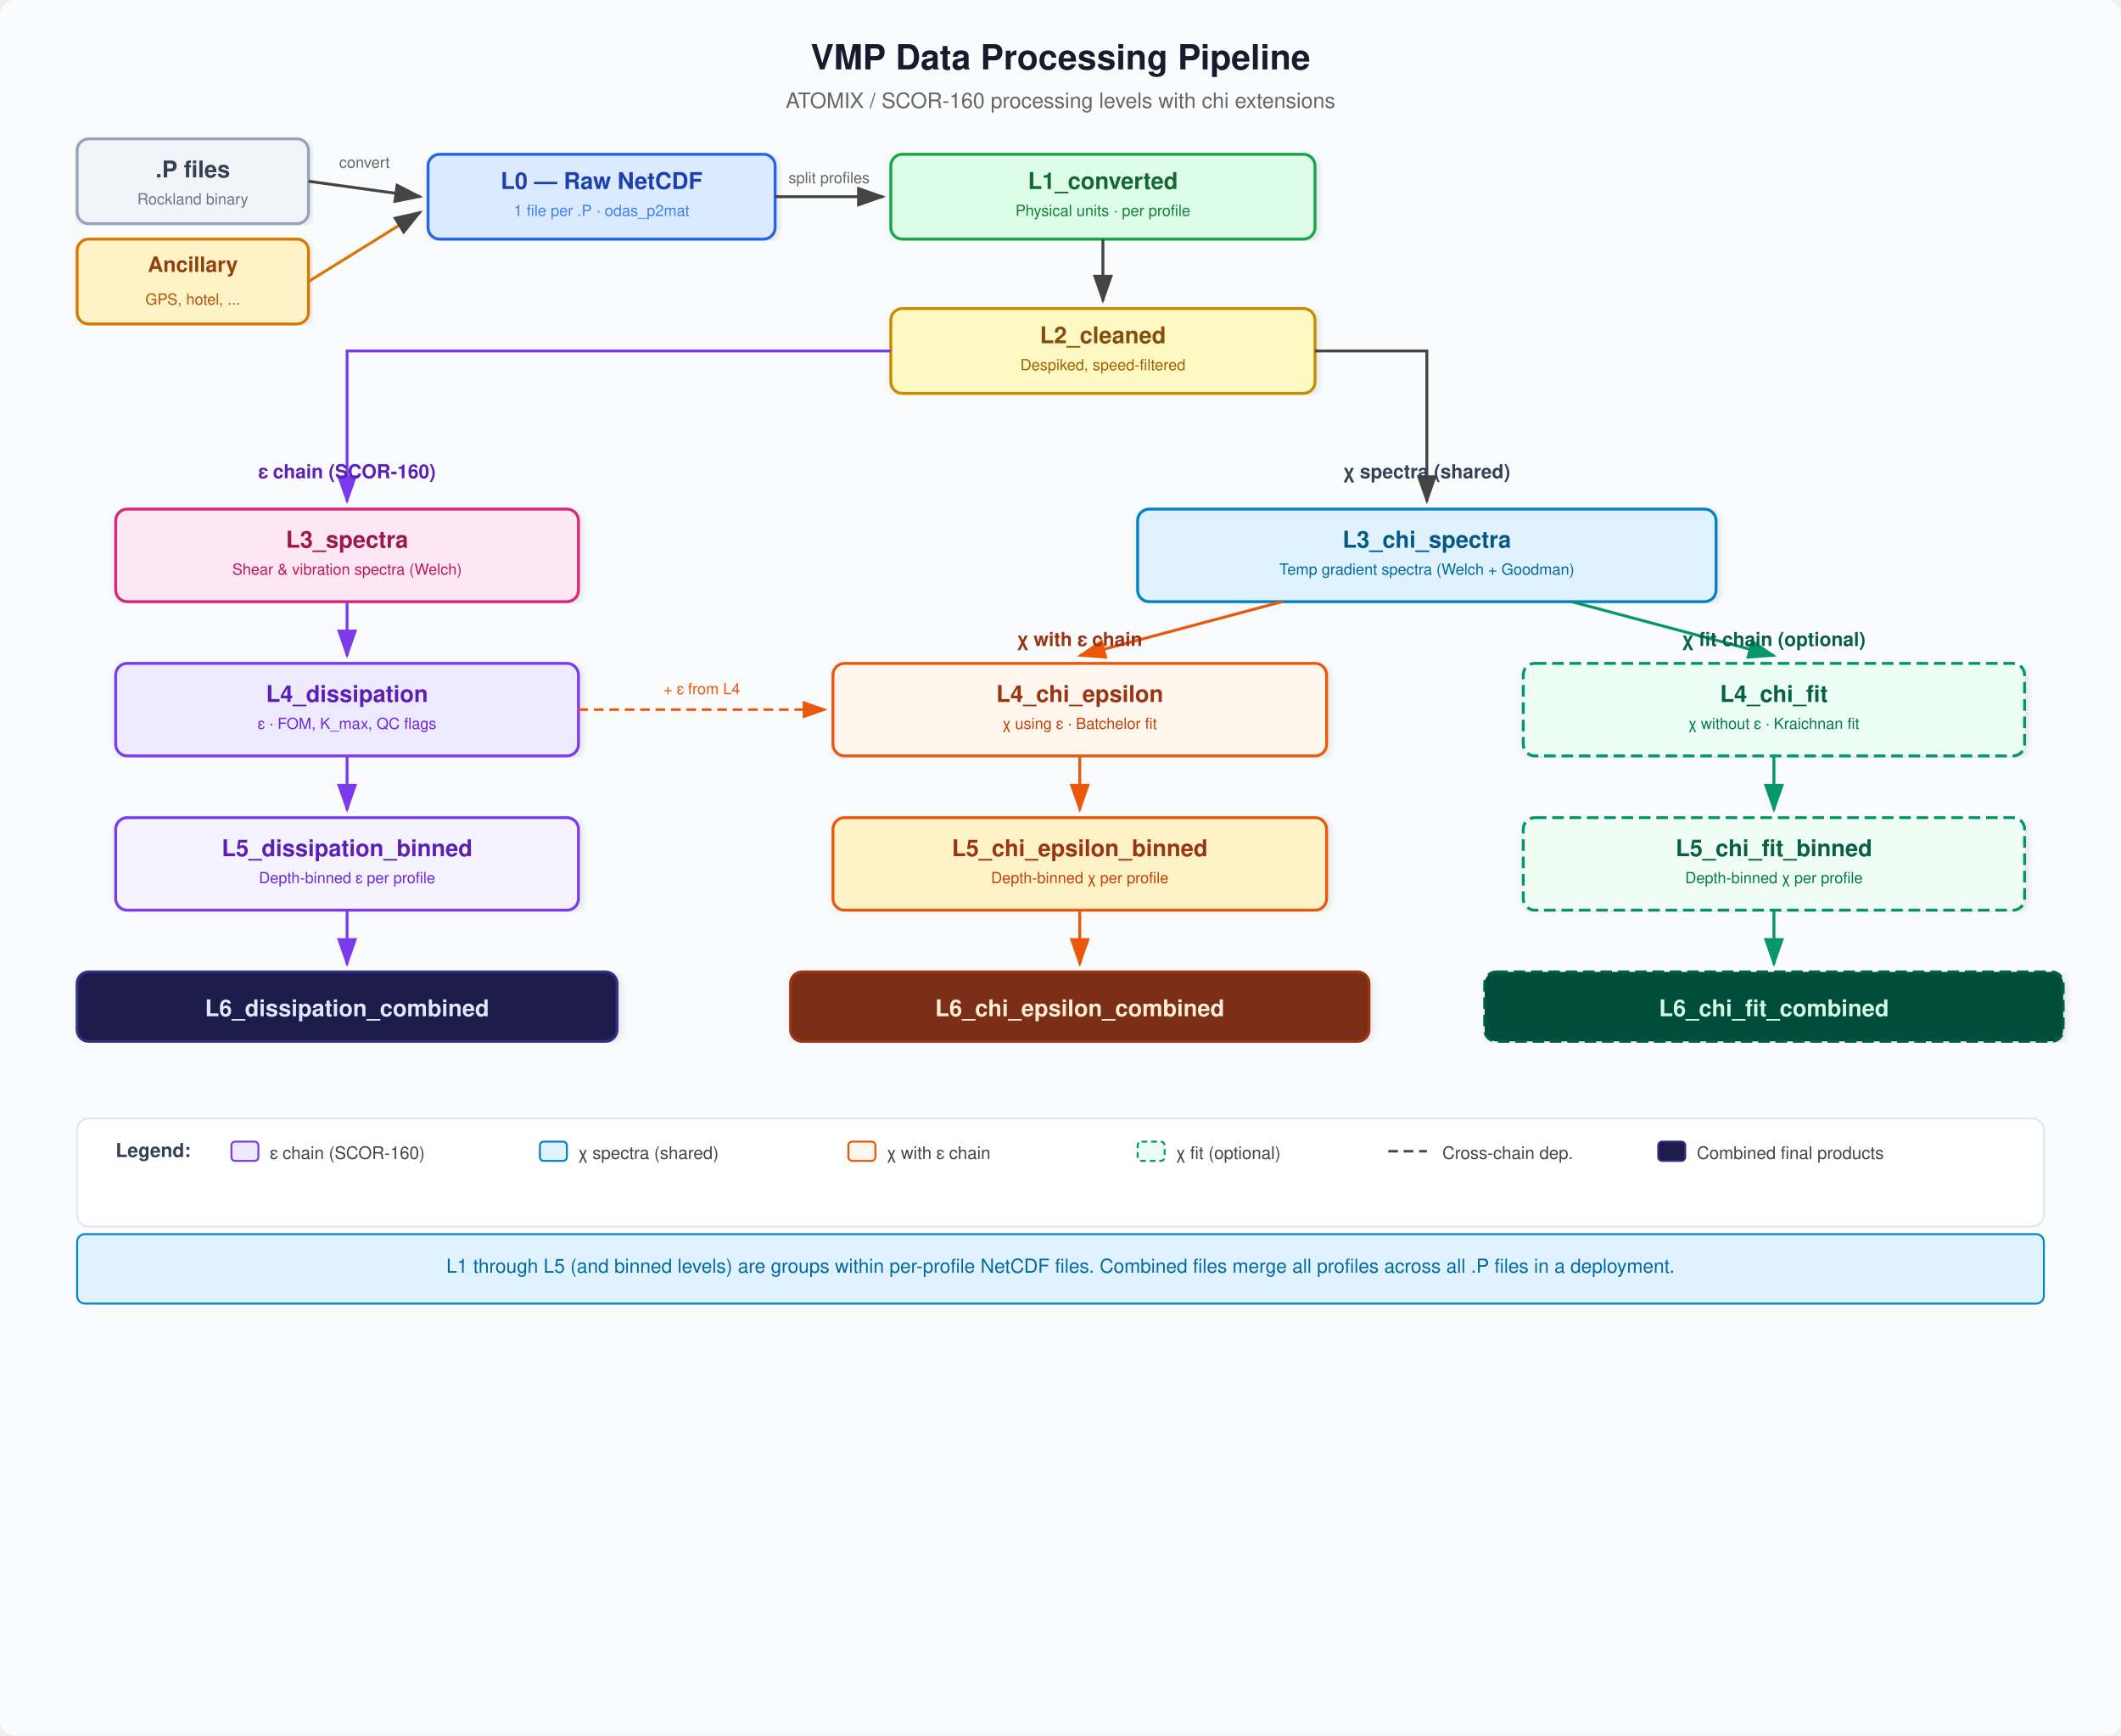
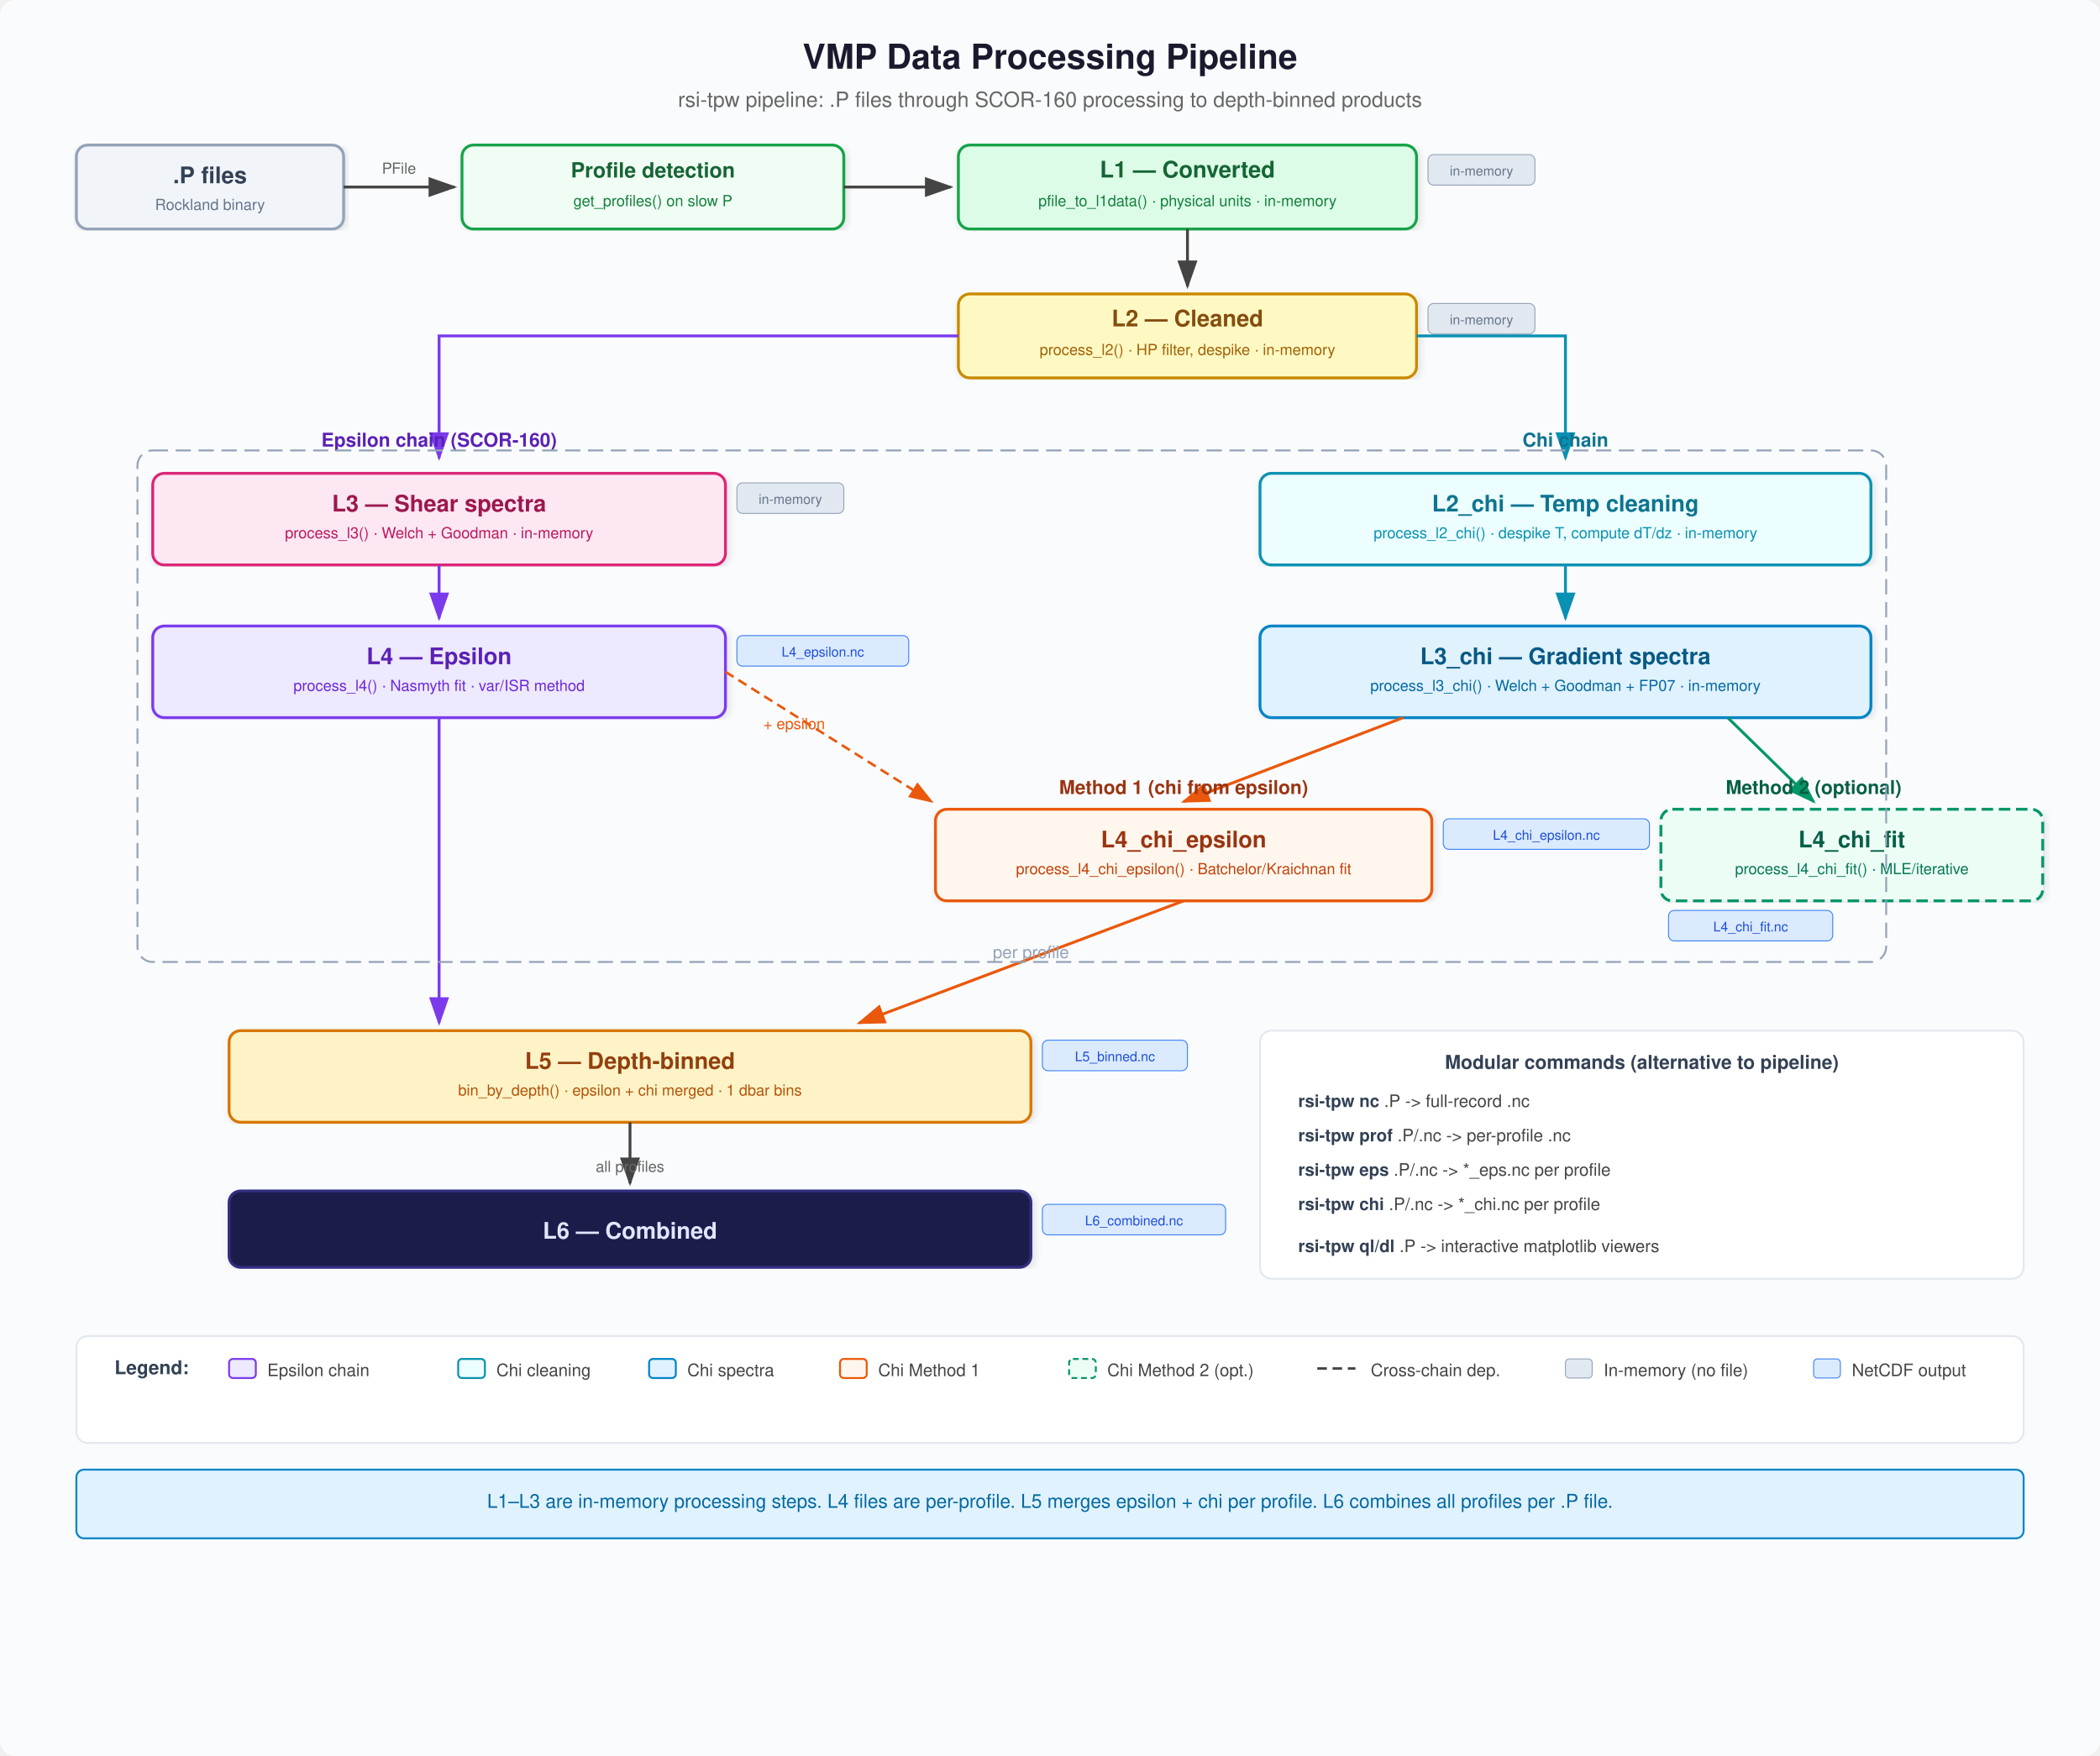
- <svg xmlns="http://www.w3.org/2000/svg" viewBox="0 0 1100 900" font-family="'Helvetica Neue', Helvetica, Arial, sans-serif">
+ <svg xmlns="http://www.w3.org/2000/svg" viewBox="0 0 1100 920" font-family="'Helvetica Neue', Helvetica, Arial, sans-serif">
  <defs>
    <marker id="arrow" markerWidth="10" markerHeight="7" refX="9" refY="3.5" orient="auto">
      <polygon points="0 0, 10 3.5, 0 7" fill="#444" />
    </marker>
    <marker id="arrow-purple" markerWidth="10" markerHeight="7" refX="9" refY="3.5" orient="auto">
      <polygon points="0 0, 10 3.5, 0 7" fill="#7c3aed" />
    </marker>
    <marker id="arrow-orange" markerWidth="10" markerHeight="7" refX="9" refY="3.5" orient="auto">
      <polygon points="0 0, 10 3.5, 0 7" fill="#ea580c" />
    </marker>
    <marker id="arrow-green" markerWidth="10" markerHeight="7" refX="9" refY="3.5" orient="auto">
      <polygon points="0 0, 10 3.5, 0 7" fill="#059669" />
    </marker>
+     <marker id="arrow-cyan" markerWidth="10" markerHeight="7" refX="9" refY="3.5" orient="auto">
+       <polygon points="0 0, 10 3.5, 0 7" fill="#0891b2" />
+     </marker>
    <filter id="shadow" x="-2%" y="-2%" width="104%" height="104%">
      <feDropShadow dx="1" dy="1" stdDeviation="2" flood-opacity="0.12" />
    </filter>
  </defs>
-   <rect width="1100" height="900" fill="#fafbfc" rx="8" />
+   <rect width="1100" height="920" fill="#fafbfc" rx="8" />
  <text x="550" y="36" text-anchor="middle" font-size="18" font-weight="bold" fill="#1a1a2e">VMP Data Processing Pipeline</text>
-   <text x="550" y="56" text-anchor="middle" font-size="11" fill="#666">ATOMIX / SCOR-160 processing levels with chi extensions</text>
-   <rect x="40" y="72" width="120" height="44" rx="6" fill="#f1f5f9" stroke="#94a3b8" stroke-width="1.5" filter="url(#shadow)" />
-   <text x="100" y="92" text-anchor="middle" font-size="12" font-weight="bold" fill="#334155">.P files</text>
-   <text x="100" y="106" text-anchor="middle" font-size="8" fill="#64748b">Rockland binary</text>
-   <rect x="40" y="124" width="120" height="44" rx="6" fill="#fef3c7" stroke="#d97706" stroke-width="1.5" filter="url(#shadow)" />
-   <text x="100" y="141" text-anchor="middle" font-size="11" font-weight="bold" fill="#92400e">Ancillary</text>
-   <text x="100" y="158" text-anchor="middle" font-size="8" fill="#b45309">GPS, hotel, ...</text>
-   <line x1="160" y1="94" x2="218" y2="102" stroke="#444" stroke-width="1.5" marker-end="url(#arrow)" />
-   <line x1="160" y1="146" x2="218" y2="110" stroke="#d97706" stroke-width="1.5" marker-end="url(#arrow)" />
-   <text x="189" y="87" text-anchor="middle" font-size="8" fill="#666">convert</text>
-   <rect x="222" y="80" width="180" height="44" rx="6" fill="#dbeafe" stroke="#2563eb" stroke-width="1.5" filter="url(#shadow)" />
-   <text x="312" y="98" text-anchor="middle" font-size="12" font-weight="bold" fill="#1e40af">L0 — Raw NetCDF</text>
-   <text x="312" y="112" text-anchor="middle" font-size="8" fill="#3b82f6">1 file per .P · odas_p2mat</text>
-   <line x1="402" y1="102" x2="458" y2="102" stroke="#444" stroke-width="1.5" marker-end="url(#arrow)" />
-   <text x="430" y="95" text-anchor="middle" font-size="8" fill="#666">split profiles</text>
-   <rect x="462" y="80" width="220" height="44" rx="6" fill="#dcfce7" stroke="#16a34a" stroke-width="1.5" filter="url(#shadow)" />
-   <text x="572" y="98" text-anchor="middle" font-size="12" font-weight="bold" fill="#166534">L1_converted</text>
-   <text x="572" y="112" text-anchor="middle" font-size="8" fill="#15803d">Physical units · per profile</text>
-   <line x1="572" y1="124" x2="572" y2="156" stroke="#444" stroke-width="1.5" marker-end="url(#arrow)" />
-   <rect x="462" y="160" width="220" height="44" rx="6" fill="#fef9c3" stroke="#ca8a04" stroke-width="1.5" filter="url(#shadow)" />
-   <text x="572" y="178" text-anchor="middle" font-size="12" font-weight="bold" fill="#854d0e">L2_cleaned</text>
-   <text x="572" y="192" text-anchor="middle" font-size="8" fill="#a16207">Despiked, speed-filtered</text>
-   <path d="M 462,182 L 180,182 L 180,260" fill="none" stroke="#7c3aed" stroke-width="1.5" marker-end="url(#arrow-purple)" />
-   <path d="M 682,182 L 740,182 L 740,260" fill="none" stroke="#444" stroke-width="1.5" marker-end="url(#arrow)" />
-   <text x="180" y="248" text-anchor="middle" font-size="10" font-weight="bold" fill="#5b21b6">ε chain (SCOR-160)</text>
-   <rect x="60" y="264" width="240" height="48" rx="6" fill="#fce7f3" stroke="#db2777" stroke-width="1.5" filter="url(#shadow)" />
-   <text x="180" y="284" text-anchor="middle" font-size="12" font-weight="bold" fill="#9d174d">L3_spectra</text>
-   <text x="180" y="298" text-anchor="middle" font-size="8" fill="#be185d">Shear &amp; vibration spectra (Welch)</text>
-   <line x1="180" y1="312" x2="180" y2="340" stroke="#7c3aed" stroke-width="1.5" marker-end="url(#arrow-purple)" />
-   <rect x="60" y="344" width="240" height="48" rx="6" fill="#ede9fe" stroke="#7c3aed" stroke-width="1.5" filter="url(#shadow)" />
-   <text x="180" y="364" text-anchor="middle" font-size="12" font-weight="bold" fill="#5b21b6">L4_dissipation</text>
-   <text x="180" y="378" text-anchor="middle" font-size="8" fill="#6d28d9">ε · FOM, K_max, QC flags</text>
-   <line x1="180" y1="392" x2="180" y2="420" stroke="#7c3aed" stroke-width="1.5" marker-end="url(#arrow-purple)" />
-   <rect x="60" y="424" width="240" height="48" rx="6" fill="#f5f3ff" stroke="#7c3aed" stroke-width="1.5" filter="url(#shadow)" />
-   <text x="180" y="444" text-anchor="middle" font-size="12" font-weight="bold" fill="#5b21b6">L5_dissipation_binned</text>
-   <text x="180" y="458" text-anchor="middle" font-size="8" fill="#6d28d9">Depth-binned ε per profile</text>
-   <line x1="180" y1="472" x2="180" y2="500" stroke="#7c3aed" stroke-width="1.5" marker-end="url(#arrow-purple)" />
-   <rect x="40" y="504" width="280" height="36" rx="6" fill="#1e1b4b" stroke="#312e81" stroke-width="1.5" filter="url(#shadow)" />
-   <text x="180" y="527" text-anchor="middle" font-size="12" font-weight="bold" fill="#e0e7ff">L6_dissipation_combined</text>
-   <text x="740" y="248" text-anchor="middle" font-size="10" font-weight="bold" fill="#334155">χ spectra (shared)</text>
-   <rect x="590" y="264" width="300" height="48" rx="6" fill="#e0f2fe" stroke="#0284c7" stroke-width="1.5" filter="url(#shadow)" />
-   <text x="740" y="284" text-anchor="middle" font-size="12" font-weight="bold" fill="#075985">L3_chi_spectra</text>
-   <text x="740" y="298" text-anchor="middle" font-size="8" fill="#0369a1">Temp gradient spectra (Welch + Goodman)</text>
-   <path d="M 665,312 L 560,340" fill="none" stroke="#ea580c" stroke-width="1.5" marker-end="url(#arrow-orange)" />
-   <path d="M 815,312 L 920,340" fill="none" stroke="#059669" stroke-width="1.5" marker-end="url(#arrow-green)" />
-   <text x="560" y="335" text-anchor="middle" font-size="10" font-weight="bold" fill="#9a3412">χ with ε chain</text>
-   <path d="M 300,368 L 428,368" fill="none" stroke="#ea580c" stroke-width="1.3" stroke-dasharray="5,3" marker-end="url(#arrow-orange)" />
-   <text x="364" y="360" text-anchor="middle" font-size="8" fill="#ea580c">+ ε from L4</text>
-   <rect x="432" y="344" width="256" height="48" rx="6" fill="#fff7ed" stroke="#ea580c" stroke-width="1.5" filter="url(#shadow)" />
-   <text x="560" y="364" text-anchor="middle" font-size="12" font-weight="bold" fill="#9a3412">L4_chi_epsilon</text>
-   <text x="560" y="378" text-anchor="middle" font-size="8" fill="#c2410c">χ using ε · Batchelor fit</text>
-   <line x1="560" y1="392" x2="560" y2="420" stroke="#ea580c" stroke-width="1.5" marker-end="url(#arrow-orange)" />
-   <rect x="432" y="424" width="256" height="48" rx="6" fill="#fef3c7" stroke="#ea580c" stroke-width="1.5" filter="url(#shadow)" />
-   <text x="560" y="444" text-anchor="middle" font-size="12" font-weight="bold" fill="#9a3412">L5_chi_epsilon_binned</text>
-   <text x="560" y="458" text-anchor="middle" font-size="8" fill="#c2410c">Depth-binned χ per profile</text>
-   <line x1="560" y1="472" x2="560" y2="500" stroke="#ea580c" stroke-width="1.5" marker-end="url(#arrow-orange)" />
-   <rect x="410" y="504" width="300" height="36" rx="6" fill="#7c2d12" stroke="#9a3412" stroke-width="1.5" filter="url(#shadow)" />
-   <text x="560" y="527" text-anchor="middle" font-size="12" font-weight="bold" fill="#ffedd5">L6_chi_epsilon_combined</text>
-   <text x="920" y="335" text-anchor="middle" font-size="10" font-weight="bold" fill="#065f46">χ fit chain (optional)</text>
-   <rect x="790" y="344" width="260" height="48" rx="6" fill="#ecfdf5" stroke="#059669" stroke-width="1.5" stroke-dasharray="6,3" filter="url(#shadow)" />
-   <text x="920" y="364" text-anchor="middle" font-size="12" font-weight="bold" fill="#065f46">L4_chi_fit</text>
-   <text x="920" y="378" text-anchor="middle" font-size="8" fill="#047857">χ without ε · Kraichnan fit</text>
-   <line x1="920" y1="392" x2="920" y2="420" stroke="#059669" stroke-width="1.5" marker-end="url(#arrow-green)" />
-   <rect x="790" y="424" width="260" height="48" rx="6" fill="#f0fdf4" stroke="#059669" stroke-width="1.5" stroke-dasharray="6,3" filter="url(#shadow)" />
-   <text x="920" y="444" text-anchor="middle" font-size="12" font-weight="bold" fill="#065f46">L5_chi_fit_binned</text>
-   <text x="920" y="458" text-anchor="middle" font-size="8" fill="#047857">Depth-binned χ per profile</text>
-   <line x1="920" y1="472" x2="920" y2="500" stroke="#059669" stroke-width="1.5" marker-end="url(#arrow-green)" />
-   <rect x="770" y="504" width="300" height="36" rx="6" fill="#064e3b" stroke="#065f46" stroke-width="1.5" stroke-dasharray="6,3" filter="url(#shadow)" />
-   <text x="920" y="527" text-anchor="middle" font-size="12" font-weight="bold" fill="#d1fae5">L6_chi_fit_combined</text>
-   <rect x="40" y="580" width="1020" height="56" rx="6" fill="#fff" stroke="#e2e8f0" stroke-width="1" />
-   <text x="60" y="600" font-size="10" font-weight="bold" fill="#334155">Legend:</text>
-   <rect x="120" y="592" width="14" height="10" rx="2" fill="#ede9fe" stroke="#7c3aed" stroke-width="1" />
-   <text x="140" y="601" font-size="9" fill="#444">ε chain (SCOR-160)</text>
-   <rect x="280" y="592" width="14" height="10" rx="2" fill="#e0f2fe" stroke="#0284c7" stroke-width="1" />
-   <text x="300" y="601" font-size="9" fill="#444">χ spectra (shared)</text>
-   <rect x="440" y="592" width="14" height="10" rx="2" fill="#fff7ed" stroke="#ea580c" stroke-width="1" />
-   <text x="460" y="601" font-size="9" fill="#444">χ with ε chain</text>
-   <rect x="590" y="592" width="14" height="10" rx="2" fill="#ecfdf5" stroke="#059669" stroke-width="1" stroke-dasharray="3,2" />
-   <text x="610" y="601" font-size="9" fill="#444">χ fit (optional)</text>
-   <line x1="720" y1="597" x2="740" y2="597" stroke="#444" stroke-width="1.3" stroke-dasharray="5,3" />
-   <text x="748" y="601" font-size="9" fill="#444">Cross-chain dep.</text>
-   <rect x="860" y="592" width="14" height="10" rx="2" fill="#1e1b4b" stroke="#312e81" stroke-width="1" />
-   <text x="880" y="601" font-size="9" fill="#444">Combined final products</text>
-   <rect x="40" y="640" width="1020" height="36" rx="4" fill="#e0f2fe" stroke="#0284c7" stroke-width="1" />
-   <text x="550" y="660" text-anchor="middle" font-size="10" fill="#0369a1">L1 through L5 (and binned levels) are groups within per-profile NetCDF files. Combined files merge all profiles across all .P files in a deployment.</text>
+   <text x="550" y="56" text-anchor="middle" font-size="11" fill="#666">rsi-tpw pipeline: .P files through SCOR-160 processing to depth-binned products</text>
+   <rect x="40" y="76" width="140" height="44" rx="6" fill="#f1f5f9" stroke="#94a3b8" stroke-width="1.5" filter="url(#shadow)" />
+   <text x="110" y="96" text-anchor="middle" font-size="12" font-weight="bold" fill="#334155">.P files</text>
+   <text x="110" y="110" text-anchor="middle" font-size="8" fill="#64748b">Rockland binary</text>
+   <line x1="180" y1="98" x2="238" y2="98" stroke="#444" stroke-width="1.5" marker-end="url(#arrow)" />
+   <text x="209" y="91" text-anchor="middle" font-size="8" fill="#666">PFile</text>
+   <rect x="242" y="76" width="200" height="44" rx="6" fill="#f0fdf4" stroke="#16a34a" stroke-width="1.5" filter="url(#shadow)" />
+   <text x="342" y="93" text-anchor="middle" font-size="11" font-weight="bold" fill="#166534">Profile detection</text>
+   <text x="342" y="108" text-anchor="middle" font-size="8" fill="#15803d">get_profiles() on slow P</text>
+   <line x1="442" y1="98" x2="498" y2="98" stroke="#444" stroke-width="1.5" marker-end="url(#arrow)" />
+   <rect x="502" y="76" width="240" height="44" rx="6" fill="#dcfce7" stroke="#16a34a" stroke-width="1.5" filter="url(#shadow)" />
+   <text x="622" y="93" text-anchor="middle" font-size="12" font-weight="bold" fill="#166534">L1 — Converted</text>
+   <text x="622" y="108" text-anchor="middle" font-size="8" fill="#15803d">pfile_to_l1data() · physical units · in-memory</text>
+   <rect x="748" y="81" width="56" height="16" rx="3" fill="#e2e8f0" stroke="#94a3b8" stroke-width="0.5" />
+   <text x="776" y="92" text-anchor="middle" font-size="7" fill="#64748b">in-memory</text>
+   <line x1="622" y1="120" x2="622" y2="150" stroke="#444" stroke-width="1.5" marker-end="url(#arrow)" />
+   <rect x="502" y="154" width="240" height="44" rx="6" fill="#fef9c3" stroke="#ca8a04" stroke-width="1.5" filter="url(#shadow)" />
+   <text x="622" y="171" text-anchor="middle" font-size="12" font-weight="bold" fill="#854d0e">L2 — Cleaned</text>
+   <text x="622" y="186" text-anchor="middle" font-size="8" fill="#a16207">process_l2() · HP filter, despike · in-memory</text>
+   <rect x="748" y="159" width="56" height="16" rx="3" fill="#e2e8f0" stroke="#94a3b8" stroke-width="0.5" />
+   <text x="776" y="170" text-anchor="middle" font-size="7" fill="#64748b">in-memory</text>
+   <path d="M 502,176 L 230,176 L 230,240" fill="none" stroke="#7c3aed" stroke-width="1.5" marker-end="url(#arrow-purple)" />
+   <path d="M 742,176 L 820,176 L 820,240" fill="none" stroke="#0891b2" stroke-width="1.5" marker-end="url(#arrow-cyan)" />
+   <text x="230" y="234" text-anchor="middle" font-size="10" font-weight="bold" fill="#5b21b6">Epsilon chain (SCOR-160)</text>
+   <rect x="80" y="248" width="300" height="48" rx="6" fill="#fce7f3" stroke="#db2777" stroke-width="1.5" filter="url(#shadow)" />
+   <text x="230" y="268" text-anchor="middle" font-size="12" font-weight="bold" fill="#9d174d">L3 — Shear spectra</text>
+   <text x="230" y="282" text-anchor="middle" font-size="8" fill="#be185d">process_l3() · Welch + Goodman · in-memory</text>
+   <rect x="386" y="253" width="56" height="16" rx="3" fill="#e2e8f0" stroke="#94a3b8" stroke-width="0.5" />
+   <text x="414" y="264" text-anchor="middle" font-size="7" fill="#64748b">in-memory</text>
+   <line x1="230" y1="296" x2="230" y2="324" stroke="#7c3aed" stroke-width="1.5" marker-end="url(#arrow-purple)" />
+   <rect x="80" y="328" width="300" height="48" rx="6" fill="#ede9fe" stroke="#7c3aed" stroke-width="1.5" filter="url(#shadow)" />
+   <text x="230" y="348" text-anchor="middle" font-size="12" font-weight="bold" fill="#5b21b6">L4 — Epsilon</text>
+   <text x="230" y="362" text-anchor="middle" font-size="8" fill="#6d28d9">process_l4() · Nasmyth fit · var/ISR method</text>
+   <rect x="386" y="333" width="90" height="16" rx="3" fill="#dbeafe" stroke="#3b82f6" stroke-width="0.5" />
+   <text x="431" y="344" text-anchor="middle" font-size="7" fill="#1d4ed8">L4_epsilon.nc</text>
+   <text x="820" y="234" text-anchor="middle" font-size="10" font-weight="bold" fill="#0e7490">Chi chain</text>
+   <rect x="660" y="248" width="320" height="48" rx="6" fill="#ecfeff" stroke="#0891b2" stroke-width="1.5" filter="url(#shadow)" />
+   <text x="820" y="268" text-anchor="middle" font-size="12" font-weight="bold" fill="#0e7490">L2_chi — Temp cleaning</text>
+   <text x="820" y="282" text-anchor="middle" font-size="8" fill="#0891b2">process_l2_chi() · despike T, compute dT/dz · in-memory</text>
+   <line x1="820" y1="296" x2="820" y2="324" stroke="#0891b2" stroke-width="1.5" marker-end="url(#arrow-cyan)" />
+   <rect x="660" y="328" width="320" height="48" rx="6" fill="#e0f2fe" stroke="#0284c7" stroke-width="1.5" filter="url(#shadow)" />
+   <text x="820" y="348" text-anchor="middle" font-size="12" font-weight="bold" fill="#075985">L3_chi — Gradient spectra</text>
+   <text x="820" y="362" text-anchor="middle" font-size="8" fill="#0369a1">process_l3_chi() · Welch + Goodman + FP07 · in-memory</text>
+   <path d="M 735,376 L 620,420" fill="none" stroke="#ea580c" stroke-width="1.5" marker-end="url(#arrow-orange)" />
+   <path d="M 905,376 L 950,420" fill="none" stroke="#059669" stroke-width="1.5" marker-end="url(#arrow-green)" />
+   <text x="620" y="416" text-anchor="middle" font-size="10" font-weight="bold" fill="#9a3412">Method 1 (chi from epsilon)</text>
+   <path d="M 380,352 L 488,420" fill="none" stroke="#ea580c" stroke-width="1.3" stroke-dasharray="5,3" marker-end="url(#arrow-orange)" />
+   <text x="416" y="382" text-anchor="middle" font-size="8" fill="#ea580c">+ epsilon</text>
+   <rect x="490" y="424" width="260" height="48" rx="6" fill="#fff7ed" stroke="#ea580c" stroke-width="1.5" filter="url(#shadow)" />
+   <text x="620" y="444" text-anchor="middle" font-size="12" font-weight="bold" fill="#9a3412">L4_chi_epsilon</text>
+   <text x="620" y="458" text-anchor="middle" font-size="8" fill="#c2410c">process_l4_chi_epsilon() · Batchelor/Kraichnan fit</text>
+   <rect x="756" y="429" width="108" height="16" rx="3" fill="#dbeafe" stroke="#3b82f6" stroke-width="0.5" />
+   <text x="810" y="440" text-anchor="middle" font-size="7" fill="#1d4ed8">L4_chi_epsilon.nc</text>
+   <text x="950" y="416" text-anchor="middle" font-size="10" font-weight="bold" fill="#065f46">Method 2 (optional)</text>
+   <rect x="870" y="424" width="200" height="48" rx="6" fill="#ecfdf5" stroke="#059669" stroke-width="1.5" stroke-dasharray="6,3" filter="url(#shadow)" />
+   <text x="970" y="444" text-anchor="middle" font-size="12" font-weight="bold" fill="#065f46">L4_chi_fit</text>
+   <text x="970" y="458" text-anchor="middle" font-size="8" fill="#047857">process_l4_chi_fit() · MLE/iterative</text>
+   <rect x="874" y="477" width="86" height="16" rx="3" fill="#dbeafe" stroke="#3b82f6" stroke-width="0.5" />
+   <text x="917" y="488" text-anchor="middle" font-size="7" fill="#1d4ed8">L4_chi_fit.nc</text>
+   <path d="M 230,376 L 230,536" fill="none" stroke="#7c3aed" stroke-width="1.5" marker-end="url(#arrow-purple)" />
+   <path d="M 620,472 L 450,536" fill="none" stroke="#ea580c" stroke-width="1.5" marker-end="url(#arrow-orange)" />
+   <rect x="120" y="540" width="420" height="48" rx="6" fill="#fef3c7" stroke="#d97706" stroke-width="1.5" filter="url(#shadow)" />
+   <text x="330" y="560" text-anchor="middle" font-size="12" font-weight="bold" fill="#92400e">L5 — Depth-binned</text>
+   <text x="330" y="574" text-anchor="middle" font-size="8" fill="#b45309">bin_by_depth() · epsilon + chi merged · 1 dbar bins</text>
+   <rect x="546" y="545" width="76" height="16" rx="3" fill="#dbeafe" stroke="#3b82f6" stroke-width="0.5" />
+   <text x="584" y="556" text-anchor="middle" font-size="7" fill="#1d4ed8">L5_binned.nc</text>
+   <line x1="330" y1="588" x2="330" y2="620" stroke="#444" stroke-width="1.5" marker-end="url(#arrow)" />
+   <text x="330" y="614" text-anchor="middle" font-size="8" fill="#666">all profiles</text>
+   <rect x="120" y="624" width="420" height="40" rx="6" fill="#1e1b4b" stroke="#312e81" stroke-width="1.5" filter="url(#shadow)" />
+   <text x="330" y="649" text-anchor="middle" font-size="12" font-weight="bold" fill="#e0e7ff">L6 — Combined</text>
+   <rect x="546" y="631" width="96" height="16" rx="3" fill="#dbeafe" stroke="#3b82f6" stroke-width="0.5" />
+   <text x="594" y="642" text-anchor="middle" font-size="7" fill="#1d4ed8">L6_combined.nc</text>
+   <rect x="660" y="540" width="400" height="130" rx="6" fill="#fff" stroke="#e2e8f0" stroke-width="1" />
+   <text x="860" y="560" text-anchor="middle" font-size="10" font-weight="bold" fill="#334155">Modular commands (alternative to pipeline)</text>
+   <text x="680" y="580" font-size="9" fill="#444">
+     <tspan font-weight="bold" fill="#334155">rsi-tpw nc</tspan>   .P -&gt; full-record .nc</text>
+   <text x="680" y="598" font-size="9" fill="#444">
+     <tspan font-weight="bold" fill="#334155">rsi-tpw prof</tspan> .P/.nc -&gt; per-profile .nc</text>
+   <text x="680" y="616" font-size="9" fill="#444">
+     <tspan font-weight="bold" fill="#334155">rsi-tpw eps</tspan>  .P/.nc -&gt; *_eps.nc per profile</text>
+   <text x="680" y="634" font-size="9" fill="#444">
+     <tspan font-weight="bold" fill="#334155">rsi-tpw chi</tspan>  .P/.nc -&gt; *_chi.nc per profile</text>
+   <text x="680" y="656" font-size="9" fill="#444">
+     <tspan font-weight="bold" fill="#334155">rsi-tpw ql/dl</tspan>  .P -&gt; interactive matplotlib viewers</text>
+   <rect x="40" y="700" width="1020" height="56" rx="6" fill="#fff" stroke="#e2e8f0" stroke-width="1" />
+   <text x="60" y="720" font-size="10" font-weight="bold" fill="#334155">Legend:</text>
+   <rect x="120" y="712" width="14" height="10" rx="2" fill="#ede9fe" stroke="#7c3aed" stroke-width="1" />
+   <text x="140" y="721" font-size="9" fill="#444">Epsilon chain</text>
+   <rect x="240" y="712" width="14" height="10" rx="2" fill="#ecfeff" stroke="#0891b2" stroke-width="1" />
+   <text x="260" y="721" font-size="9" fill="#444">Chi cleaning</text>
+   <rect x="340" y="712" width="14" height="10" rx="2" fill="#e0f2fe" stroke="#0284c7" stroke-width="1" />
+   <text x="360" y="721" font-size="9" fill="#444">Chi spectra</text>
+   <rect x="440" y="712" width="14" height="10" rx="2" fill="#fff7ed" stroke="#ea580c" stroke-width="1" />
+   <text x="460" y="721" font-size="9" fill="#444">Chi Method 1</text>
+   <rect x="560" y="712" width="14" height="10" rx="2" fill="#ecfdf5" stroke="#059669" stroke-width="1" stroke-dasharray="3,2" />
+   <text x="580" y="721" font-size="9" fill="#444">Chi Method 2 (opt.)</text>
+   <line x1="690" y1="717" x2="710" y2="717" stroke="#444" stroke-width="1.3" stroke-dasharray="5,3" />
+   <text x="718" y="721" font-size="9" fill="#444">Cross-chain dep.</text>
+   <rect x="820" y="712" width="14" height="10" rx="2" fill="#e2e8f0" stroke="#94a3b8" stroke-width="0.5" />
+   <text x="840" y="721" font-size="9" fill="#444">In-memory (no file)</text>
+   <rect x="950" y="712" width="14" height="10" rx="2" fill="#dbeafe" stroke="#3b82f6" stroke-width="0.5" />
+   <text x="970" y="721" font-size="9" fill="#444">NetCDF output</text>
+   <rect x="40" y="770" width="1020" height="36" rx="4" fill="#e0f2fe" stroke="#0284c7" stroke-width="1" />
+   <text x="550" y="790" text-anchor="middle" font-size="10" fill="#0369a1">L1–L3 are in-memory processing steps. L4 files are per-profile. L5 merges epsilon + chi per profile. L6 combines all profiles per .P file.</text>
+   <rect x="72" y="236" width="916" height="268" rx="8" fill="none" stroke="#94a3b8" stroke-width="1" stroke-dasharray="8,4" />
+   <text x="540" y="502" text-anchor="middle" font-size="9" fill="#94a3b8">per profile</text>
</svg>
